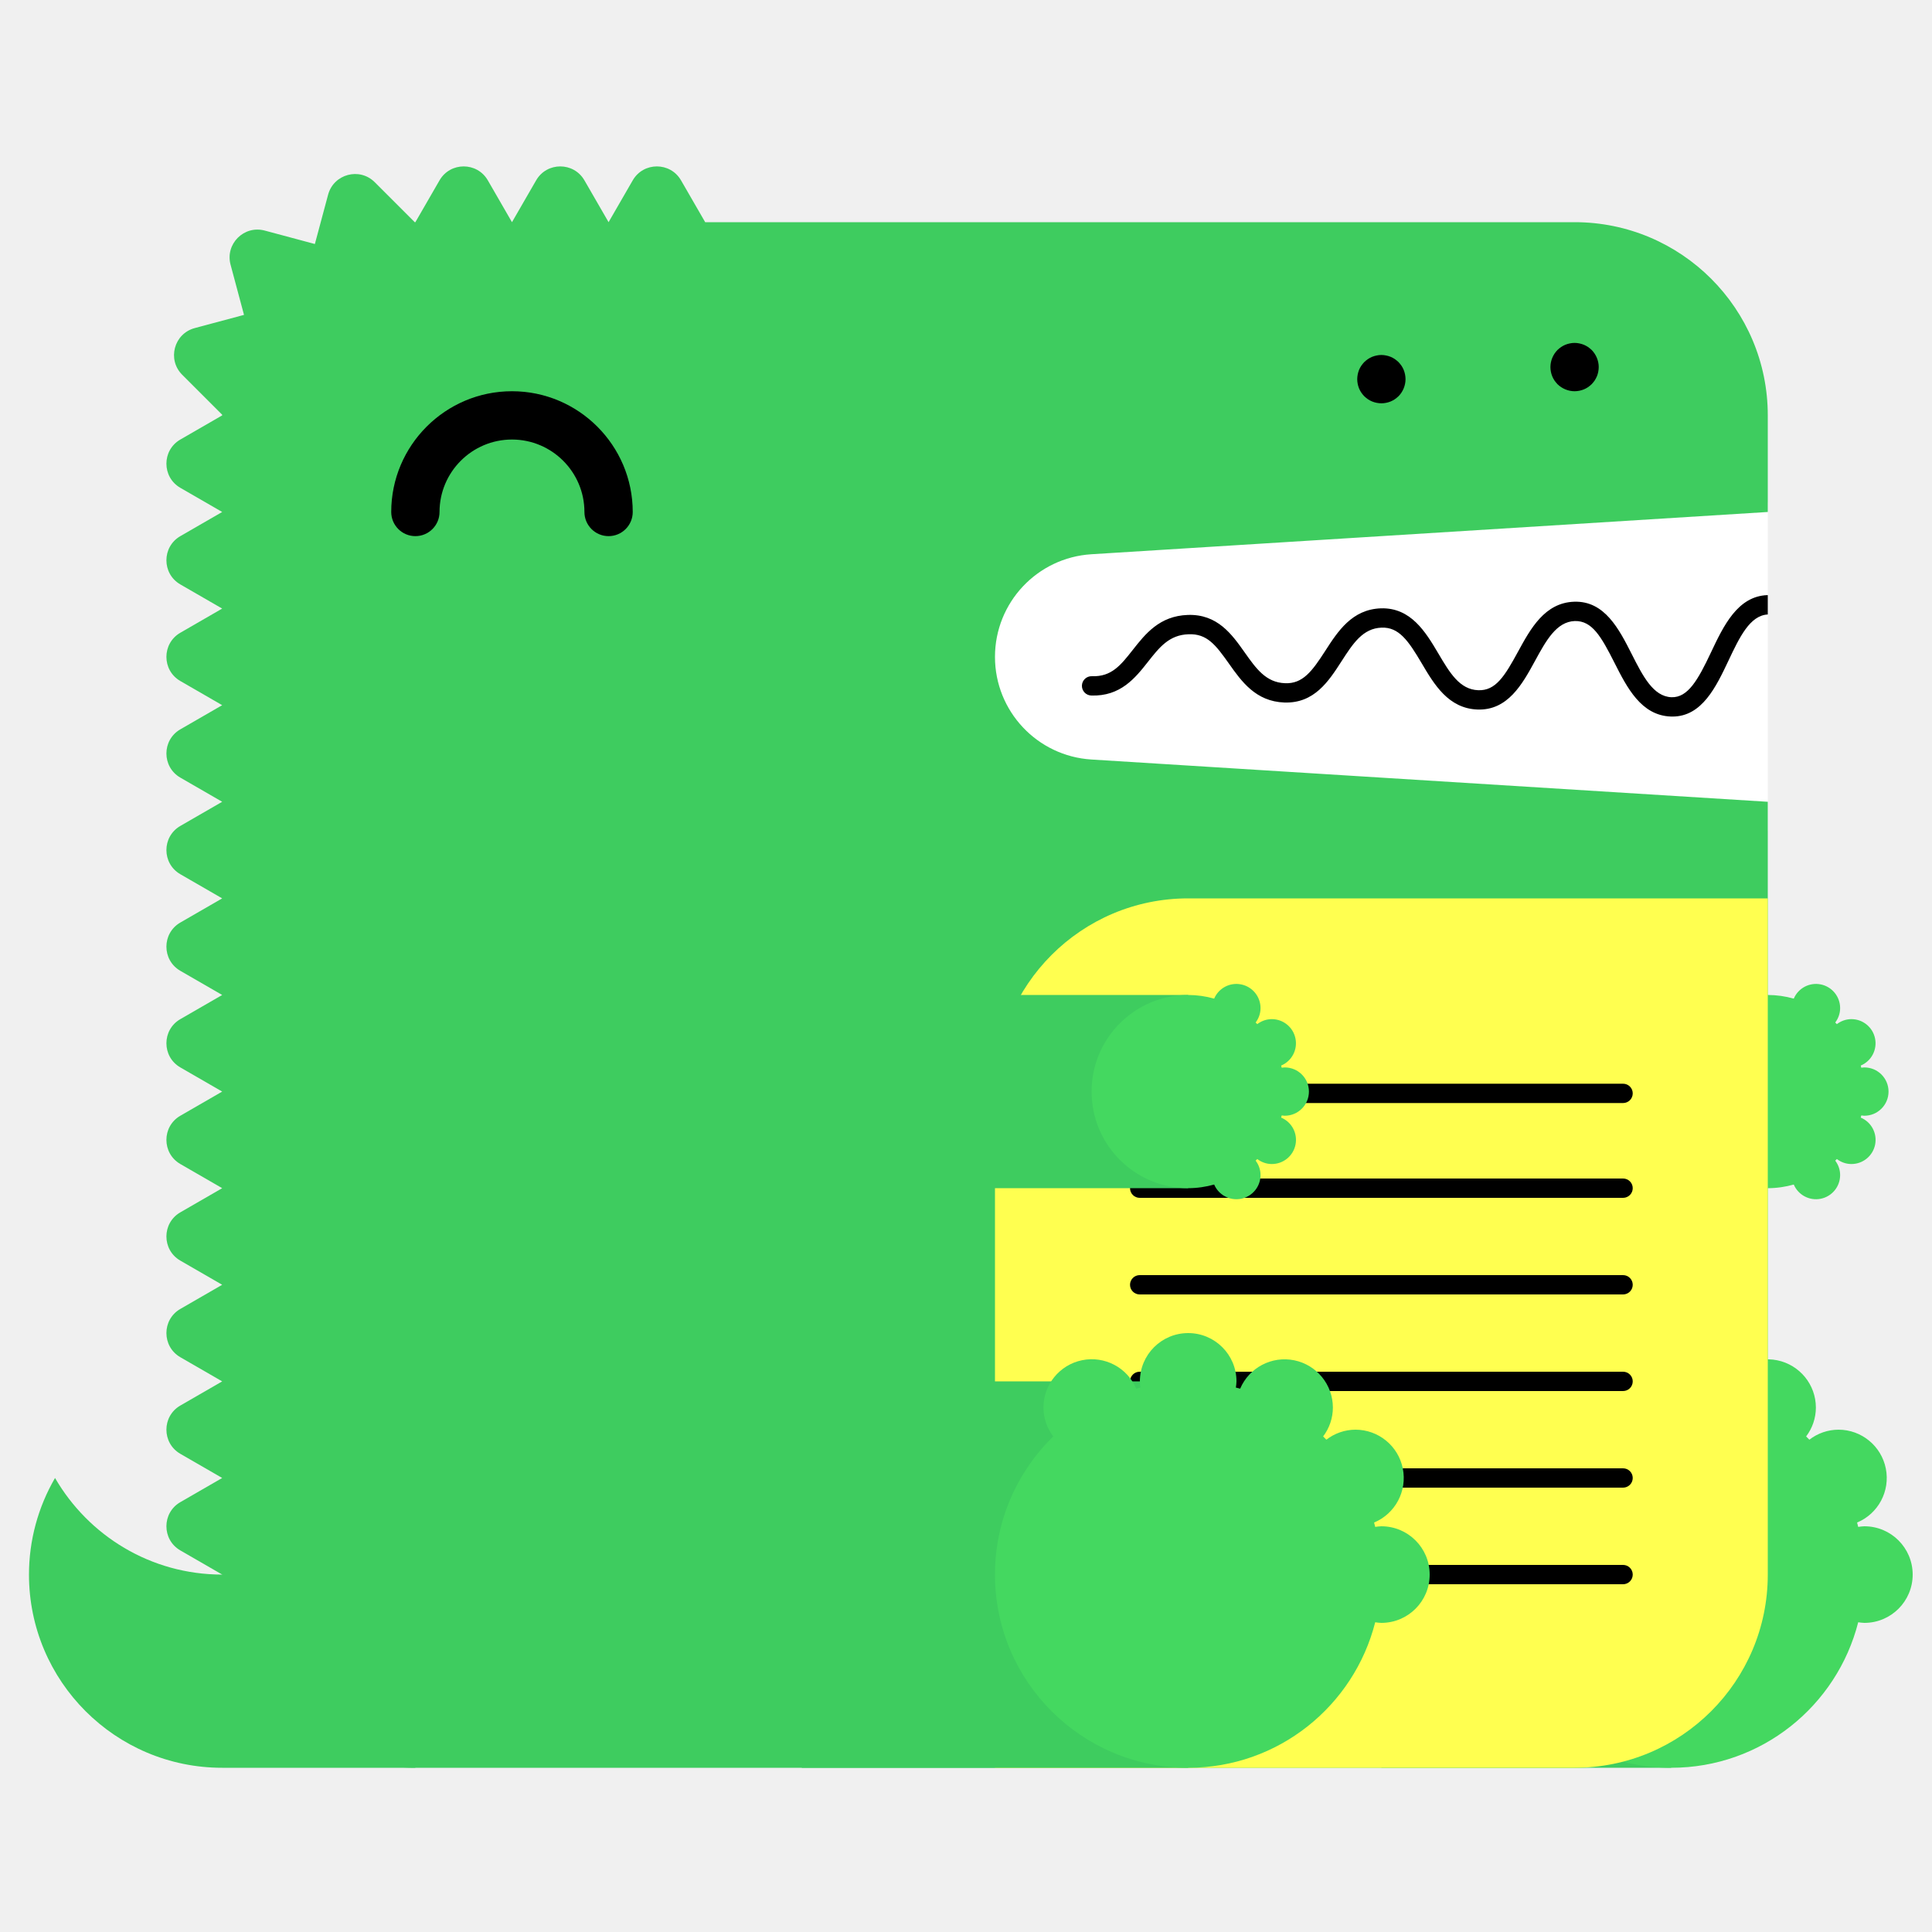
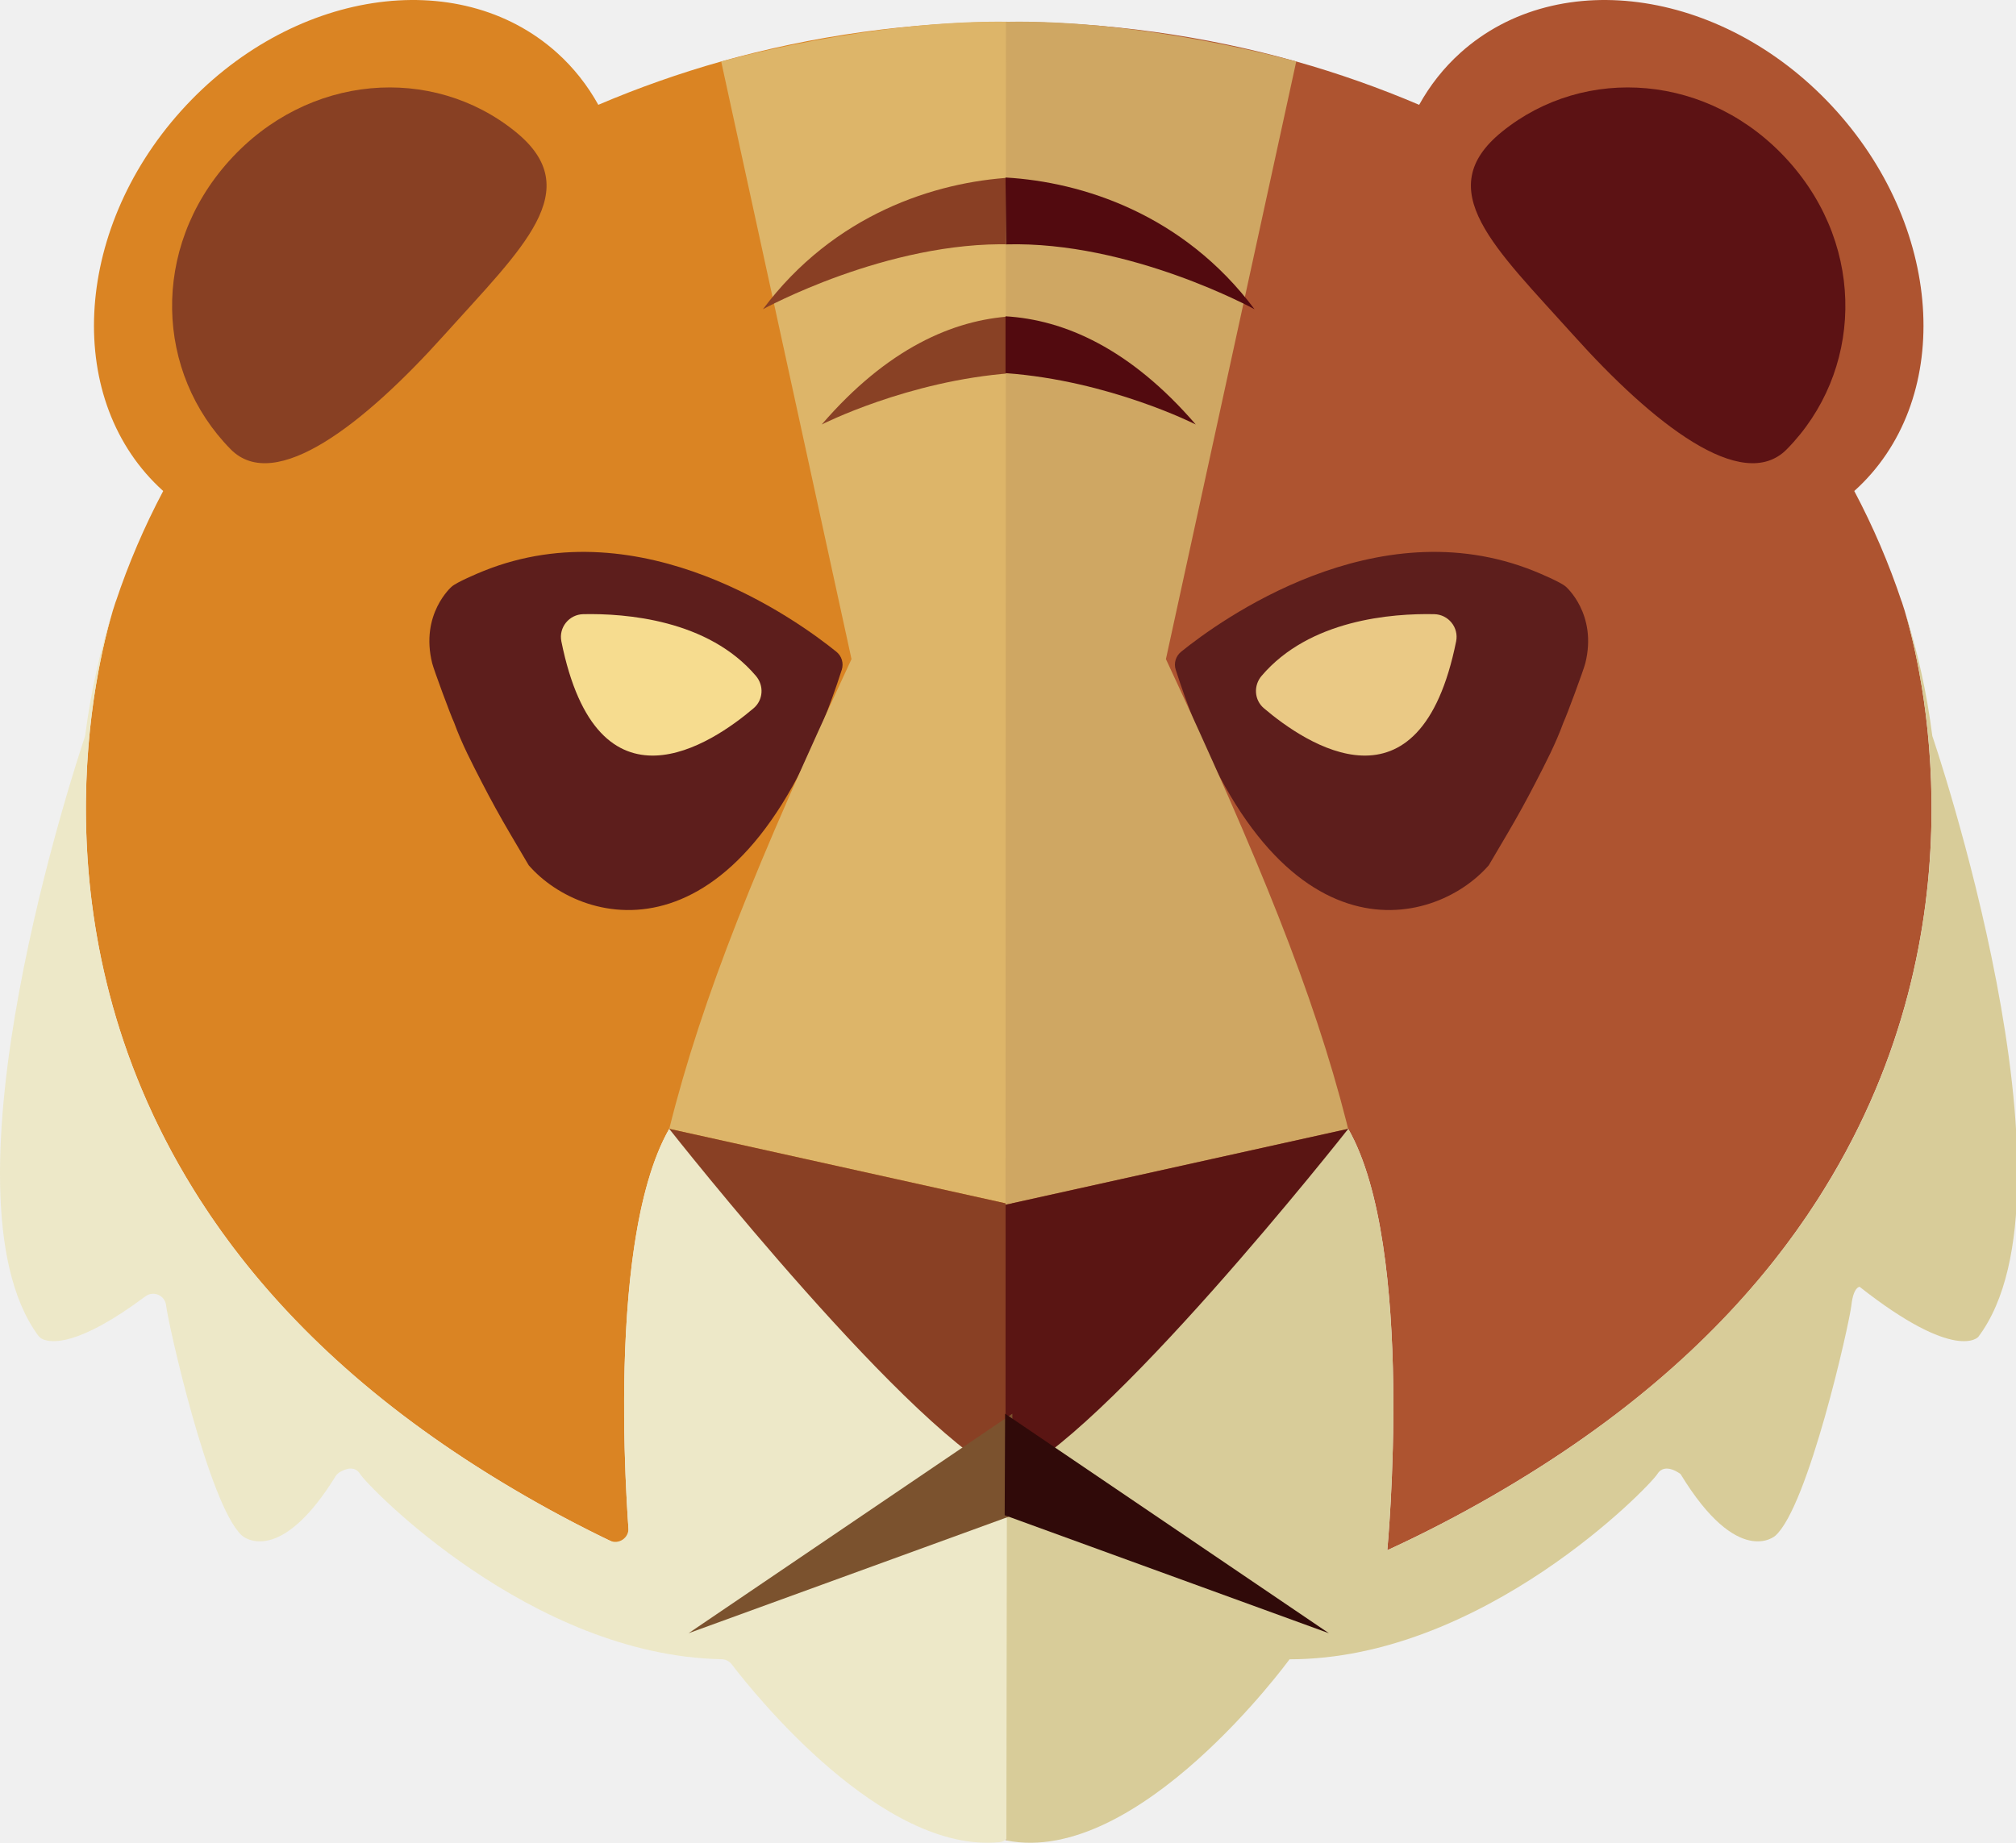
- <svg xmlns="http://www.w3.org/2000/svg" width="200" height="200" viewBox="0 0 200 200">
-   <g fill="none" fill-rule="evenodd">
-     <path fill="#FFF" d="M99 52h84v34H99z" />
-     <path d="M23 163c-7.398 0-13.843-4.027-17.303-10A19.886 19.886 0 0 0 3 163c0 11.046 8.954 20 20 20h20v-20H23z" fill="#3ECC5F" />
-     <path d="M112.98 57.376L183 53V43c0-11.046-8.954-20-20-20H73l-2.5-4.33c-1.112-1.925-3.889-1.925-5 0L63 23l-2.5-4.33c-1.111-1.925-3.889-1.925-5 0L53 23l-2.5-4.33c-1.111-1.925-3.889-1.925-5 0L43 23c-.022 0-.042.003-.065.003l-4.142-4.141c-1.57-1.571-4.252-.853-4.828 1.294l-1.369 5.104-5.192-1.392c-2.148-.575-4.111 1.389-3.535 3.536l1.39 5.193-5.102 1.367c-2.148.576-2.867 3.259-1.296 4.83l4.142 4.142c0 .021-.003.042-.003.064l-4.33 2.5c-1.925 1.111-1.925 3.889 0 5L23 53l-4.33 2.5c-1.925 1.111-1.925 3.889 0 5L23 63l-4.33 2.5c-1.925 1.111-1.925 3.889 0 5L23 73l-4.33 2.5c-1.925 1.111-1.925 3.889 0 5L23 83l-4.33 2.5c-1.925 1.111-1.925 3.889 0 5L23 93l-4.33 2.5c-1.925 1.111-1.925 3.889 0 5L23 103l-4.33 2.5c-1.925 1.111-1.925 3.889 0 5L23 113l-4.33 2.5c-1.925 1.111-1.925 3.889 0 5L23 123l-4.33 2.5c-1.925 1.111-1.925 3.889 0 5L23 133l-4.33 2.5c-1.925 1.111-1.925 3.889 0 5L23 143l-4.33 2.5c-1.925 1.111-1.925 3.889 0 5L23 153l-4.33 2.5c-1.925 1.111-1.925 3.889 0 5L23 163c0 11.046 8.954 20 20 20h120c11.046 0 20-8.954 20-20V83l-70.02-4.376A10.645 10.645 0 0 1 103 68c0-5.621 4.37-10.273 9.98-10.624" fill="#3ECC5F" />
-     <path fill="#3ECC5F" d="M143 183h30v-40h-30z" />
-     <path d="M193 158c-.219 0-.428.037-.639.064-.038-.15-.074-.301-.116-.451A5 5 0 0 0 190.32 148a4.96 4.96 0 0 0-3.016 1.036 26.531 26.531 0 0 0-.335-.336 4.955 4.955 0 0 0 1.011-2.987 5 5 0 0 0-9.599-1.959c-.148-.042-.297-.077-.445-.115.027-.211.064-.42.064-.639a5 5 0 0 0-5-5 5 5 0 0 0-5 5c0 .219.037.428.064.639-.148.038-.297.073-.445.115a4.998 4.998 0 0 0-9.599 1.959c0 1.125.384 2.151 1.011 2.987-3.717 3.632-6.031 8.693-6.031 14.3 0 11.046 8.954 20 20 20 9.339 0 17.16-6.41 19.361-15.064.211.027.42.064.639.064a5 5 0 0 0 5-5 5 5 0 0 0-5-5" fill="#44D860" />
-     <path fill="#3ECC5F" d="M153 123h30v-20h-30z" />
-     <path d="M193 115.5a2.5 2.5 0 1 0 0-5c-.109 0-.214.019-.319.032-.02-.075-.037-.15-.058-.225a2.501 2.501 0 0 0-.963-4.807c-.569 0-1.088.197-1.508.518a6.653 6.653 0 0 0-.168-.168c.314-.417.506-.931.506-1.494a2.5 2.5 0 0 0-4.8-.979A9.987 9.987 0 0 0 183 103c-5.522 0-10 4.478-10 10s4.478 10 10 10c.934 0 1.833-.138 2.69-.377a2.5 2.5 0 0 0 4.8-.979c0-.563-.192-1.077-.506-1.494.057-.055.113-.111.168-.168.42.321.939.518 1.508.518a2.5 2.5 0 0 0 .963-4.807c.021-.074.038-.15.058-.225.105.013.21.032.319.032" fill="#44D860" />
-     <path d="M63 55.5a2.5 2.5 0 0 1-2.5-2.5c0-4.136-3.364-7.5-7.5-7.5s-7.5 3.364-7.5 7.5a2.5 2.5 0 1 1-5 0c0-6.893 5.607-12.5 12.5-12.5S65.5 46.107 65.5 53a2.5 2.5 0 0 1-2.5 2.5" fill="#000" />
-     <path d="M103 183h60c11.046 0 20-8.954 20-20V93h-60c-11.046 0-20 8.954-20 20v70z" fill="#FFFF50" />
-     <path d="M168.02 124h-50.04a1 1 0 1 1 0-2h50.04a1 1 0 1 1 0 2m0 20h-50.04a1 1 0 1 1 0-2h50.04a1 1 0 1 1 0 2m0 20h-50.04a1 1 0 1 1 0-2h50.04a1 1 0 1 1 0 2m0-49.814h-50.04a1 1 0 1 1 0-2h50.04a1 1 0 1 1 0 2m0 19.814h-50.04a1 1 0 1 1 0-2h50.04a1 1 0 1 1 0 2m0 20h-50.04a1 1 0 1 1 0-2h50.04a1 1 0 1 1 0 2M183 61.611c-.012 0-.022-.006-.034-.005-3.09.105-4.552 3.196-5.842 5.923-1.346 2.85-2.387 4.703-4.093 4.647-1.889-.068-2.969-2.202-4.113-4.46-1.314-2.594-2.814-5.536-5.963-5.426-3.046.104-4.513 2.794-5.807 5.167-1.377 2.528-2.314 4.065-4.121 3.994-1.927-.07-2.951-1.805-4.136-3.813-1.321-2.236-2.848-4.75-5.936-4.664-2.994.103-4.465 2.385-5.763 4.4-1.373 2.13-2.335 3.428-4.165 3.351-1.973-.07-2.992-1.51-4.171-3.177-1.324-1.873-2.816-3.993-5.895-3.89-2.928.1-4.399 1.97-5.696 3.618-1.232 1.564-2.194 2.802-4.229 2.724a1 1 0 0 0-.072 2c3.017.101 4.545-1.8 5.872-3.487 1.177-1.496 2.193-2.787 4.193-2.855 1.926-.082 2.829 1.115 4.195 3.045 1.297 1.834 2.769 3.914 5.731 4.021 3.103.104 4.596-2.215 5.918-4.267 1.182-1.834 2.202-3.417 4.15-3.484 1.793-.067 2.769 1.35 4.145 3.681 1.297 2.197 2.766 4.686 5.787 4.796 3.125.108 4.634-2.62 5.949-5.035 1.139-2.088 2.214-4.06 4.119-4.126 1.793-.042 2.728 1.595 4.111 4.33 1.292 2.553 2.757 5.445 5.825 5.556l.169.003c3.064 0 4.518-3.075 5.805-5.794 1.139-2.41 2.217-4.68 4.067-4.773v-2z" fill="#000" />
-     <path fill="#3ECC5F" d="M83 183h40v-40H83z" />
-     <path d="M143 158c-.219 0-.428.037-.639.064-.038-.15-.074-.301-.116-.451A5 5 0 0 0 140.32 148a4.96 4.96 0 0 0-3.016 1.036 26.531 26.531 0 0 0-.335-.336 4.955 4.955 0 0 0 1.011-2.987 5 5 0 0 0-9.599-1.959c-.148-.042-.297-.077-.445-.115.027-.211.064-.42.064-.639a5 5 0 0 0-5-5 5 5 0 0 0-5 5c0 .219.037.428.064.639-.148.038-.297.073-.445.115a4.998 4.998 0 0 0-9.599 1.959c0 1.125.384 2.151 1.011 2.987-3.717 3.632-6.031 8.693-6.031 14.3 0 11.046 8.954 20 20 20 9.339 0 17.16-6.41 19.361-15.064.211.027.42.064.639.064a5 5 0 0 0 5-5 5 5 0 0 0-5-5" fill="#44D860" />
-     <path fill="#3ECC5F" d="M83 123h40v-20H83z" />
-     <path d="M133 115.5a2.5 2.5 0 1 0 0-5c-.109 0-.214.019-.319.032-.02-.075-.037-.15-.058-.225a2.501 2.501 0 0 0-.963-4.807c-.569 0-1.088.197-1.508.518a6.653 6.653 0 0 0-.168-.168c.314-.417.506-.931.506-1.494a2.5 2.5 0 0 0-4.8-.979A9.987 9.987 0 0 0 123 103c-5.522 0-10 4.478-10 10s4.478 10 10 10c.934 0 1.833-.138 2.69-.377a2.5 2.5 0 0 0 4.8-.979c0-.563-.192-1.077-.506-1.494.057-.055.113-.111.168-.168.42.321.939.518 1.508.518a2.5 2.5 0 0 0 .963-4.807c.021-.074.038-.15.058-.225.105.013.21.032.319.032" fill="#44D860" />
-     <path d="M143 41.75c-.16 0-.33-.02-.49-.05a2.52 2.52 0 0 1-.47-.14c-.15-.06-.29-.14-.431-.23-.13-.09-.259-.2-.38-.31-.109-.12-.219-.24-.309-.38s-.17-.28-.231-.43a2.619 2.619 0 0 1-.189-.96c0-.16.02-.33.05-.49.03-.16.08-.31.139-.47.061-.15.141-.29.231-.43.09-.13.2-.26.309-.38.121-.11.25-.22.38-.31.141-.09.281-.17.431-.23.149-.06.31-.11.47-.14.32-.07.65-.07.98 0 .159.03.32.08.47.14.149.06.29.14.43.23.13.09.259.2.38.31.11.12.22.25.31.38.09.14.17.28.23.43.06.16.11.31.14.47.029.16.05.33.05.49 0 .66-.271 1.31-.73 1.77-.121.11-.25.22-.38.31-.14.09-.281.17-.43.23a2.565 2.565 0 0 1-.96.19m20-1.25c-.66 0-1.3-.27-1.771-.73a3.802 3.802 0 0 1-.309-.38c-.09-.14-.17-.28-.231-.43a2.619 2.619 0 0 1-.189-.96c0-.66.27-1.3.729-1.77.121-.11.25-.22.38-.31.141-.09.281-.17.431-.23.149-.06.31-.11.47-.14.32-.07.66-.07.98 0 .159.03.32.08.47.14.149.06.29.14.43.23.13.09.259.2.38.31.459.47.73 1.11.73 1.77 0 .16-.021.33-.05.49-.03.16-.08.32-.14.47-.07.15-.14.29-.23.43-.09.13-.2.26-.31.38-.121.11-.25.22-.38.31-.14.09-.281.17-.43.23a2.565 2.565 0 0 1-.96.19" fill="#000" />
-   </g>
+ <svg xmlns="http://www.w3.org/2000/svg" t="1712312287563" class="icon" viewBox="0 0 1120 1024" version="1.1" p-id="23375" data-darkreader-inline-fill="" width="218.75" height="200">
+   <path d="M1009.476 667.061c0.492-0.763 0.963-1.522 1.451-2.285 0.864-1.369 1.718-2.736 2.559-4.105 90.549-146.273 53.36-292.555 44.615-321.464-0.112-0.363-0.244-0.72-0.359-1.079-0.803-2.672-1.299-4.085-1.299-4.085 0.018 0.101 0.031 0.2 0.047 0.302-7.064-21.207-15.887-41.749-26.341-61.496 54.899-49.401 50.5-143.905-9.86-211.147-60.384-67.272-153.915-81.777-208.9-32.398-9.399 8.439-17.023 18.227-22.968 28.944a564.849 564.849 0 0 0-68.217-24.065C669.356 19.84 615.115 12.103 558.914 12.103v882.216l-0.291 0.275 0.291 128.089c0.061 0.013 0.118 0.03 0.18 0.03l0.291-192.917 189.635-202.501c37.7 66.031 21.694 234.14 21.694 234.14 40.562-18.559 79.248-41.372 109.65-62.868 0.064-0.044 0.118-0.088 0.18-0.132 58.471-41.132 99.907-86.116 128.933-131.374" fill="#AE5430" p-id="23376" data-darkreader-inline-fill="" style="--darkreader-inline-fill: #894c33;" />
+   <path d="M561.903 894.32V12.104c-56.205 0-110.443 7.737-161.291 22.076a565.432 565.432 0 0 0-68.217 24.064c-5.949-10.717-13.569-20.501-22.969-28.94C254.439-20.078 160.911-5.571 100.524 61.702 40.167 128.944 35.764 223.445 90.666 272.846c-10.454 19.749-19.28 40.292-26.341 61.495 0.017-0.099 0.028-0.2 0.045-0.298 0 0-0.492 1.413-1.302 4.089-0.112 0.359-0.237 0.715-0.356 1.074-8.745 28.907-45.93 175.189 44.618 321.464 0.844 1.37 1.698 2.737 2.559 4.103 0.484 0.766 0.959 1.527 1.45 2.289 29.029 45.258 70.459 90.239 128.931 131.374 0.061 0.041 0.118 0.088 0.179 0.128 30.403 21.498 69.092 44.313 109.653 62.869 0 0-16.009-168.11 21.694-234.138l189.635 202.499 0.289 192.921c0.061 0 0.122-0.021 0.183-0.032l0.291-128.089-0.291-0.275z" fill="#DA8423" p-id="23377" data-darkreader-inline-fill="" style="--darkreader-inline-fill: #a76d2b;" />
+   <path d="M371.75 627.266s0.02 0.027 0.028 0.03l0.003-0.023-0.031-0.007zM563.194 669.69l-1.071-0.237 0.05 152.313c0.339 0.132 0.689 0.285 1.02 0.407v-152.483z" fill="#EA8F13" p-id="23378" data-darkreader-inline-fill="" style="--darkreader-inline-fill: #dd9839;" />
+   <path d="M286.456 73.262c39.747 32.246 3.888 64.356-39.829 113.063-43.72 48.703-93.755 88.439-118.493 63.313C86.414 207.268 83.468 138.222 127.191 89.515c43.715-48.706 113.09-53.717 159.264-16.254" fill="#884023" p-id="23379" data-darkreader-inline-fill="" style="--darkreader-inline-fill: #703e2b;" />
+   <path d="M371.797 627.296c-31.508 55.179-25.504 181.651-22.683 221.718 0.393 5.581-5.404 9.479-10.445 7.056-36.36-17.488-70.688-38.037-98.218-57.505C-10.305 621.241 51.141 377.46 62.712 339.203c-7.121 22.357-12.301 45.431-15.317 69.103a6.302 6.302 0 0 1-0.278 1.22c-4.492 13.331-84 252.877-26.053 332.412 0.679 0.923 1.532 1.713 2.569 2.19 4.766 2.194 19.742 4.15 57.113-23.739 4.478-3.343 10.892-0.617 11.525 4.939v0.014c1.139 10.239 23.775 111.015 42.018 127.828 0.268 0.248 0.522 0.458 0.82 0.665 3.387 2.377 22.677 12.772 51.249-33.389a7.314 7.314 0 0 1 2.485-2.441c2.735-1.61 8.169-3.875 11.246 1.115 4.186 6.788 94.827 100.834 200.798 102.889 2.203 0.045 4.267 1.055 5.604 2.804 12.928 16.898 83.765 105.16 148.694 98.864 3.719-0.359 6.532-3.56 6.526-7.299l-0.275-183.703a7.27 7.27 0 0 0-1.96-4.97l-187.68-200.41" fill="#EDE8C8" p-id="23380" data-darkreader-inline-fill="" style="--darkreader-inline-fill: #413d22;" />
+   <path d="M293.748 480.837c30.473 34.979 120.394 57.698 173.911-108.67 1.165-3.631-0.037-7.608-3.007-10.005-21.161-17.101-108.042-80.342-196.103-44.845-3.223 1.299-14.921 6.231-17.619 8.686 0 0-17.646 15.169-10.823 42.553 0.928 3.733 10.463 29.456 12.151 32.914 4.316 11.874 9.919 22.574 15.498 33.42a569.62 569.62 0 0 0 15.721 28.517l10.271 17.43z" fill="#5D1E1C" p-id="23381" data-darkreader-inline-fill="" style="--darkreader-inline-fill: #522826;" />
+   <path d="M324.036 341.288c23.385-0.485 69.333 2.97 95.935 34.324 4.552 5.367 4.075 13.368-1.281 17.931-23.131 19.702-86.674 62.828-106.825-37.162-1.553-7.714 4.311-14.932 12.172-15.094" fill="#F6DC8F" p-id="23382" data-darkreader-inline-fill="" style="--darkreader-inline-fill: #e3cb81;" />
+   <path d="M827.085 480.837c-30.476 34.979-120.397 57.698-173.914-108.67-1.165-3.631 0.041-7.608 3.007-10.005 21.165-17.101 108.043-80.342 196.107-44.845 3.223 1.299 14.918 6.231 17.619 8.686 0 0 17.644 15.169 10.823 42.553-0.928 3.733-10.467 29.456-12.155 32.914-4.315 11.874-9.918 22.574-15.498 33.42a569.564 569.564 0 0 1-15.718 28.517l-10.271 17.43z" fill="#5D1E1C" p-id="23383" data-darkreader-inline-fill="" style="--darkreader-inline-fill: #522826;" />
+   <path d="M796.794 341.288c-23.384-0.485-69.328 2.97-95.934 34.324-4.552 5.367-4.075 13.368 1.285 17.931 23.13 19.702 86.673 62.828 106.822-37.162 1.556-7.714-4.308-14.932-12.173-15.094" fill="#EAC985" p-id="23384" data-darkreader-inline-fill="" style="--darkreader-inline-fill: #d9bb7e;" />
+   <path d="M561.953 12.105c-77.278-1.536-161.291 22.075-161.291 22.075l72.4 332.074c-51.95 111.605-82.963 187.57-101.243 260.999 0.004 0.007 0.007 0.01 0.01 0.02l190.341 42.179-0.217-657.347z" fill="#DDB569" p-id="23385" data-darkreader-inline-fill="" style="--darkreader-inline-fill: #83652d;" />
+   <path d="M371.803 627.271c-0.003 0.007-0.003 0.018-0.007 0.024 1.064 1.356 136.803 173.677 190.399 194.473l-0.051-152.317-190.341-42.179z" fill="#894024" p-id="23386" data-darkreader-inline-fill="" style="--darkreader-inline-fill: #cd9078;" />
+   <path d="M562.195 175.761c-32.707 1.922-69.35 17.952-105.674 60.118 0 0 47.892-24.373 105.66-28.537" fill="#894125" p-id="23387" data-darkreader-inline-fill="" style="--darkreader-inline-fill: #cc9078;" />
+   <path d="M562.195 98.644c-42.738 2.428-98.902 20.447-138.347 73.195 0 0 69.034-37.965 138.052-36.043" fill="#893F24" p-id="23388" data-darkreader-inline-fill="" style="--darkreader-inline-fill: #cd8f78;" />
+   <path d="M749.064 627.266s-0.02 0.027-0.024 0.03c-0.003-0.007-0.003-0.017-0.007-0.023l0.031-0.007z" fill="#EA8F13" p-id="23389" data-darkreader-inline-fill="" style="--darkreader-inline-fill: #dd9839;" />
+   <path d="M834.359 73.262c-39.744 32.246-3.888 64.356 39.832 113.063 43.717 48.703 93.755 88.439 118.493 63.313 41.717-42.37 44.662-111.416 0.942-160.123-43.72-48.706-113.093-53.717-159.267-16.254" fill="#5C1214" p-id="23390" data-darkreader-inline-fill="" style="--darkreader-inline-fill: #521f21;" />
+   <path d="M749.018 627.296c37.703 66.027 21.697 234.137 21.697 234.137 40.562-18.556 79.248-41.37 109.65-62.868C1131.123 621.241 1069.674 377.46 1058.102 339.203c7.188 22.56 12.392 45.848 15.402 69.744 0 0 86.528 253.118 25.548 333.934 0 0-12.196 14.484-65.936-27.829 0 0-3.426 0-4.573 10.29-1.142 10.296-24.008 112.076-42.306 128.086 0 0-20.579 18.298-52.591-34.308 0 0-8.685-6.862-12.918 0-4.234 6.863-96.847 102.926-204.323 102.926 0 0-83.888 115.308-157.311 100.668l0.291-192.921L749.018 627.296z" fill="#D8CC99" p-id="23391" data-darkreader-inline-fill="" style="--darkreader-inline-fill: #524a2b;" />
+   <path d="M558.841 12.105c77.277-1.536 161.291 22.075 161.291 22.075l-72.4 332.074c51.157 109.906 82.017 185.251 100.398 257.646 0.292 1.139 0.549 2.242 0.831 3.374l-190.337 42.179 0.217-657.347z" fill="#CFA763" p-id="23392" data-darkreader-inline-fill="" style="--darkreader-inline-fill: #846736;" />
+   <path d="M749.014 627.271c0 0.007 0.004 0.018 0.004 0.024-1.064 1.356-136.804 173.677-190.395 194.473l0.051-152.317 190.34-42.179z" fill="#5A1513" p-id="23393" data-darkreader-inline-fill="" style="--darkreader-inline-fill: #d99493;" />
+   <path d="M558.623 175.761c32.707 1.922 69.346 17.952 105.673 60.118 0 0-47.892-24.373-105.663-28.537M558.623 98.644c42.733 2.428 98.901 20.447 138.342 73.195 0 0-69.03-37.965-138.047-36.043" fill="#520A0F" p-id="23394" data-darkreader-inline-fill="" style="--darkreader-inline-fill: #c0bbb6;" />
+   <path d="M382.532 907.561l180.127-65.568-0.24-56.416z" fill="#7B522E" p-id="23395" data-darkreader-inline-fill="" style="--darkreader-inline-fill: #c5a283;" />
+   <path d="M738.286 907.561l-180.131-65.568 0.24-56.416z" fill="#300A09" p-id="23396" data-darkreader-inline-fill="" style="--darkreader-inline-fill: #c9c6c1;" />
</svg>
